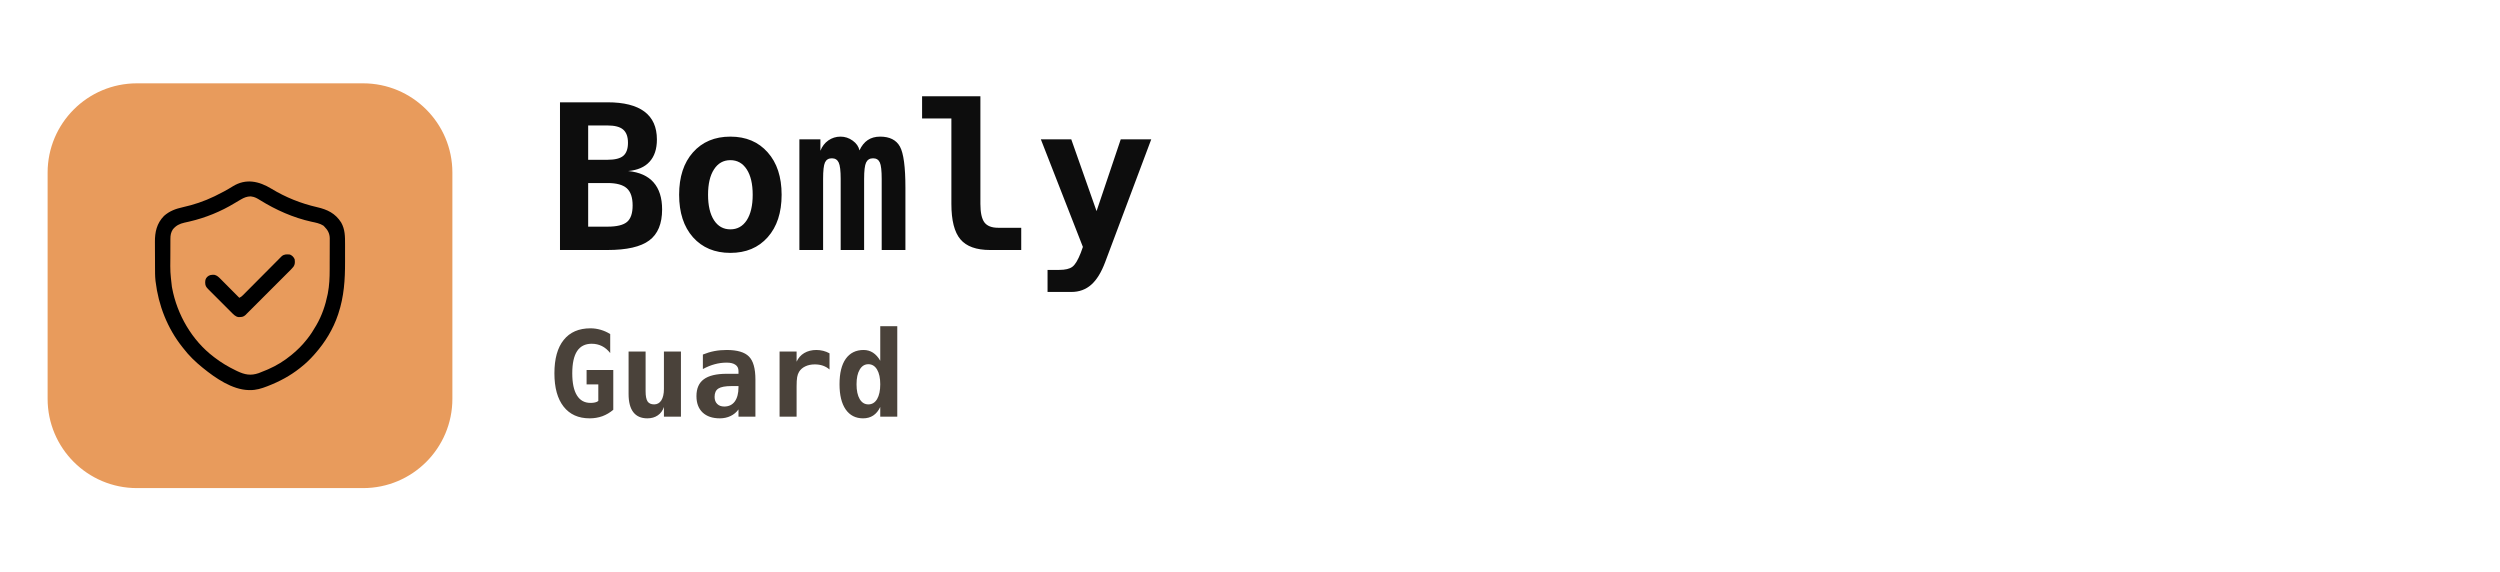
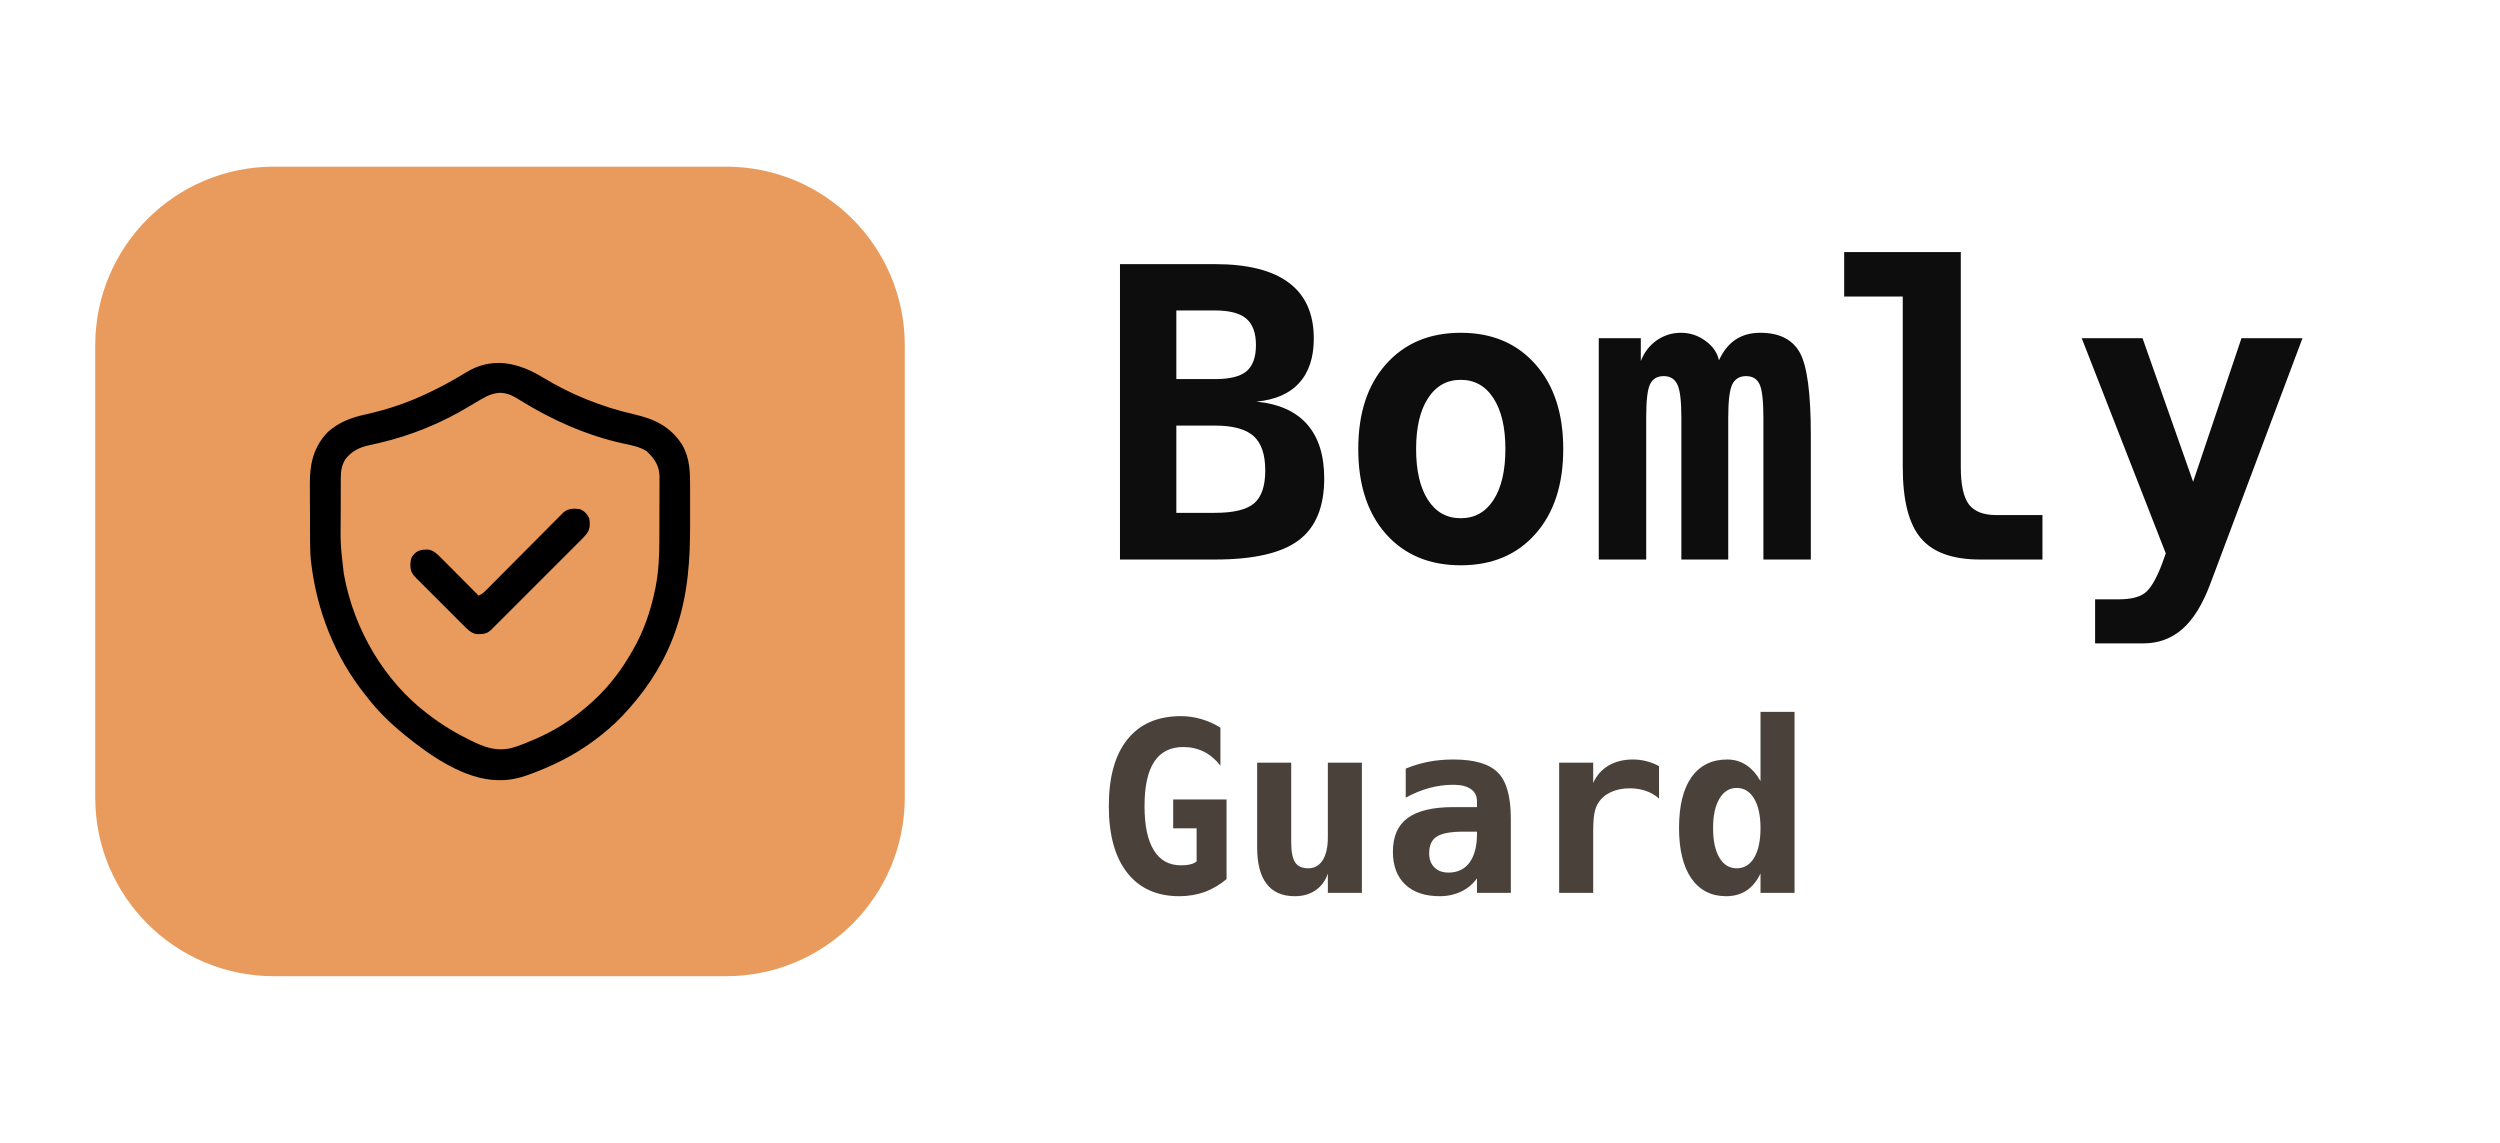
- <svg xmlns="http://www.w3.org/2000/svg" width="420" height="96" viewBox="0 0 420 96" fill="none" role="img" aria-label="Bomly Guard">
+ <svg xmlns="http://www.w3.org/2000/svg" width="210" height="96" viewBox="0 0 210 96" fill="none" role="img" aria-label="Bomly Guard">
  <style>
    .wm { fill: #0D0D0D; font-family: "JetBrains Mono", "Geist Mono", ui-monospace, "SFMono-Regular", Menlo, monospace; font-weight: 700; }
    .sub { fill: #4A423A; font-family: "JetBrains Mono", "Geist Mono", ui-monospace, "SFMono-Regular", Menlo, monospace; font-weight: 600; }
    @media (prefers-color-scheme: dark) {
      .wm { fill: #F2EFE9; }
      .sub { fill: #D6CFC5; }
    }
  </style>
  <g transform="translate(8 14)">
    <rect x="0" y="0" width="68" height="68" rx="15" fill="#E89B5C" />
    <svg x="14" y="10" width="40" height="48" viewBox="0 0 512 512" aria-hidden="true">
      <path d="M0 0 C30.764 18.652 63.35 31.714 98.381 39.739 C120.357 44.789 137.426 52.907 150.006 72.614 C158.438 87.476 158.459 102.696 158.405 119.282 C158.407 121.488 158.409 123.694 158.413 125.9 C158.418 130.515 158.411 135.131 158.397 139.746 C158.38 145.583 158.39 151.42 158.408 157.258 C158.505 195.721 156.244 231.821 144.006 268.614 C143.789 269.277 143.572 269.94 143.348 270.624 C133.02 301.657 115.61 330.204 94.006 354.614 C93.235 355.496 92.464 356.378 91.67 357.286 C83.131 366.934 74.141 375.654 64.006 383.614 C63.02 384.406 62.034 385.197 61.018 386.013 C40.287 402.38 17.287 414.711 -7.306 424.239 C-7.954 424.491 -8.601 424.744 -9.268 425.003 C-21.435 429.708 -32.687 433.192 -45.806 433.052 C-46.859 433.041 -47.912 433.029 -48.996 433.018 C-84.208 432.182 -120.416 407.227 -146.994 385.614 C-147.788 384.974 -147.788 384.974 -148.598 384.322 C-163.379 372.331 -177.474 358.791 -188.994 343.614 C-189.774 342.64 -190.554 341.665 -191.357 340.661 C-223.577 300.216 -242.892 250.78 -248.994 199.614 C-249.079 198.932 -249.165 198.249 -249.253 197.546 C-250.327 187.71 -250.197 177.824 -250.232 167.942 C-250.236 166.956 -250.24 165.97 -250.245 164.954 C-250.265 159.737 -250.28 154.519 -250.289 149.302 C-250.3 143.955 -250.335 138.609 -250.374 133.262 C-250.401 129.111 -250.409 124.961 -250.412 120.81 C-250.417 118.841 -250.429 116.871 -250.447 114.902 C-250.639 93.381 -246.609 74.614 -230.994 58.614 C-219.072 48.028 -205.986 43.208 -190.686 39.831 C-167.088 34.586 -144.793 27.14 -122.994 16.614 C-122.297 16.281 -121.599 15.947 -120.881 15.604 C-107.913 9.374 -95.217 2.519 -83.005 -5.089 C-54.879 -22.558 -26.728 -16.243 0 0 Z M-65.494 23.114 C-66.275 23.559 -67.055 24.003 -67.859 24.461 C-71.602 26.601 -75.309 28.795 -78.99 31.04 C-108.721 49.112 -141.707 62.528 -175.595 70.423 C-176.246 70.575 -176.896 70.728 -177.566 70.885 C-180.756 71.629 -183.948 72.351 -187.149 73.043 C-197.519 75.388 -205.223 79.262 -211.994 87.614 C-216.103 94.263 -217.144 99.898 -217.155 107.674 C-217.16 108.484 -217.165 109.295 -217.17 110.13 C-217.185 112.818 -217.192 115.505 -217.197 118.192 C-217.2 119.119 -217.203 120.045 -217.206 120.999 C-217.221 125.922 -217.23 130.845 -217.234 135.768 C-217.238 139.796 -217.252 143.825 -217.275 147.853 C-217.609 179.366 -217.609 179.366 -213.994 210.614 C-213.815 211.592 -213.635 212.57 -213.451 213.578 C-202.778 270.681 -170.674 326.28 -123.994 361.614 C-123.455 362.029 -122.916 362.445 -122.361 362.873 C-108.107 373.831 -93.118 382.798 -76.931 390.614 C-75.79 391.166 -74.648 391.719 -73.471 392.288 C-57.239 399.984 -44.471 402.582 -27.156 396.539 C-21.372 394.375 -15.669 392.047 -9.994 389.614 C-9.019 389.198 -8.044 388.782 -7.039 388.353 C11.071 380.478 27.785 370.195 43.006 357.614 C43.878 356.895 43.878 356.895 44.767 356.161 C55.983 346.843 65.953 337.087 75.006 325.614 C75.799 324.638 76.592 323.663 77.408 322.657 C84.455 313.807 90.341 304.397 96.006 294.614 C96.38 293.972 96.754 293.33 97.139 292.669 C108.628 272.736 116.166 250.53 120.756 228.052 C120.955 227.084 121.154 226.116 121.358 225.119 C124.599 208.357 125.33 191.797 125.342 174.771 C125.348 172.623 125.355 170.476 125.362 168.328 C125.374 163.864 125.378 159.4 125.377 154.936 C125.377 149.235 125.404 143.536 125.438 137.836 C125.461 133.416 125.465 128.996 125.463 124.576 C125.466 122.474 125.475 120.372 125.49 118.271 C125.51 115.333 125.504 112.397 125.492 109.46 C125.503 108.608 125.514 107.756 125.526 106.878 C125.419 96.506 121.281 88.772 114.006 81.614 C112.892 80.501 112.892 80.501 111.756 79.364 C104.156 74.528 95.085 72.848 86.381 71.052 C47.043 62.37 9.711 45.73 -24.439 24.534 C-30.258 20.94 -35.919 17.492 -42.869 16.802 C-43.629 16.713 -44.39 16.624 -45.174 16.532 C-52.851 16.756 -58.953 19.273 -65.494 23.114 Z " fill="#000000" transform="translate(301.9939,47.38574)" />
      <path d="M0 0 C4.885 2.268 7.732 5.115 10 10 C10.814 16.05 11.06 20.992 7.481 26.143 C4.026 30.475 -0.016 34.292 -3.938 38.196 C-4.957 39.218 -5.975 40.24 -6.994 41.263 C-9.749 44.028 -12.511 46.786 -15.274 49.543 C-18.169 52.433 -21.059 55.327 -23.949 58.221 C-28.801 63.076 -33.657 67.927 -38.516 72.776 C-44.132 78.381 -49.74 83.994 -55.345 89.61 C-60.162 94.436 -64.983 99.258 -69.807 104.076 C-72.686 106.953 -75.564 109.83 -78.439 112.712 C-81.14 115.418 -83.845 118.12 -86.555 120.818 C-87.548 121.809 -88.54 122.801 -89.53 123.795 C-90.881 125.152 -92.239 126.502 -93.598 127.852 C-94.356 128.609 -95.114 129.366 -95.895 130.146 C-99.778 133.566 -102.735 134.31 -107.875 134.375 C-108.883 134.403 -109.891 134.432 -110.93 134.461 C-117.336 133.499 -121.763 128.529 -126.157 124.102 C-126.74 123.522 -127.323 122.943 -127.924 122.346 C-129.834 120.444 -131.738 118.535 -133.641 116.625 C-134.972 115.295 -136.304 113.965 -137.636 112.635 C-140.42 109.854 -143.2 107.07 -145.978 104.283 C-149.537 100.712 -153.106 97.15 -156.678 93.59 C-159.426 90.849 -162.17 88.102 -164.913 85.355 C-166.227 84.039 -167.543 82.725 -168.86 81.412 C-170.698 79.579 -172.53 77.74 -174.36 75.898 C-174.905 75.358 -175.449 74.818 -176.01 74.261 C-180.616 69.603 -182.292 66.667 -182.375 60.125 C-182.274 54.917 -181.699 51.894 -178 48 C-173.354 43.586 -169.112 43.532 -163 43.469 C-157.238 44.489 -153.206 48.545 -149.188 52.585 C-148.288 53.486 -147.387 54.386 -146.459 55.314 C-145.496 56.287 -144.533 57.261 -143.57 58.234 C-142.57 59.238 -141.57 60.241 -140.569 61.244 C-137.951 63.87 -135.339 66.502 -132.728 69.135 C-130.057 71.827 -127.38 74.513 -124.703 77.199 C-119.463 82.461 -114.23 87.728 -109 93 C-105.78 91.583 -103.64 89.884 -101.167 87.394 C-100.419 86.645 -99.67 85.897 -98.899 85.125 C-98.087 84.303 -97.276 83.482 -96.439 82.635 C-95.577 81.77 -94.715 80.904 -93.827 80.013 C-91.954 78.133 -90.084 76.252 -88.217 74.367 C-85.264 71.387 -82.303 68.414 -79.341 65.443 C-73.055 59.135 -66.777 52.818 -60.5 46.5 C-53.723 39.679 -46.945 32.86 -40.158 26.051 C-37.214 23.097 -34.275 20.138 -31.34 17.176 C-29.084 14.902 -26.822 12.634 -24.561 10.365 C-23.749 9.543 -22.937 8.721 -22.101 7.875 C-21.353 7.126 -20.604 6.377 -19.833 5.606 C-19.185 4.954 -18.538 4.302 -17.871 3.63 C-12.563 -0.995 -6.743 -0.723 0 0 Z " fill="#000000" transform="translate(342,189)" />
    </svg>
  </g>
-   <text class="wm" x="92" y="42" font-size="34">Bomly</text>
-   <text class="sub" x="92" y="70" font-size="20">Guard</text>
+   <text class="wm" x="92" y="47" font-size="34">Bomly</text>
+   <text class="sub" x="92" y="75" font-size="20">Guard</text>
</svg>
